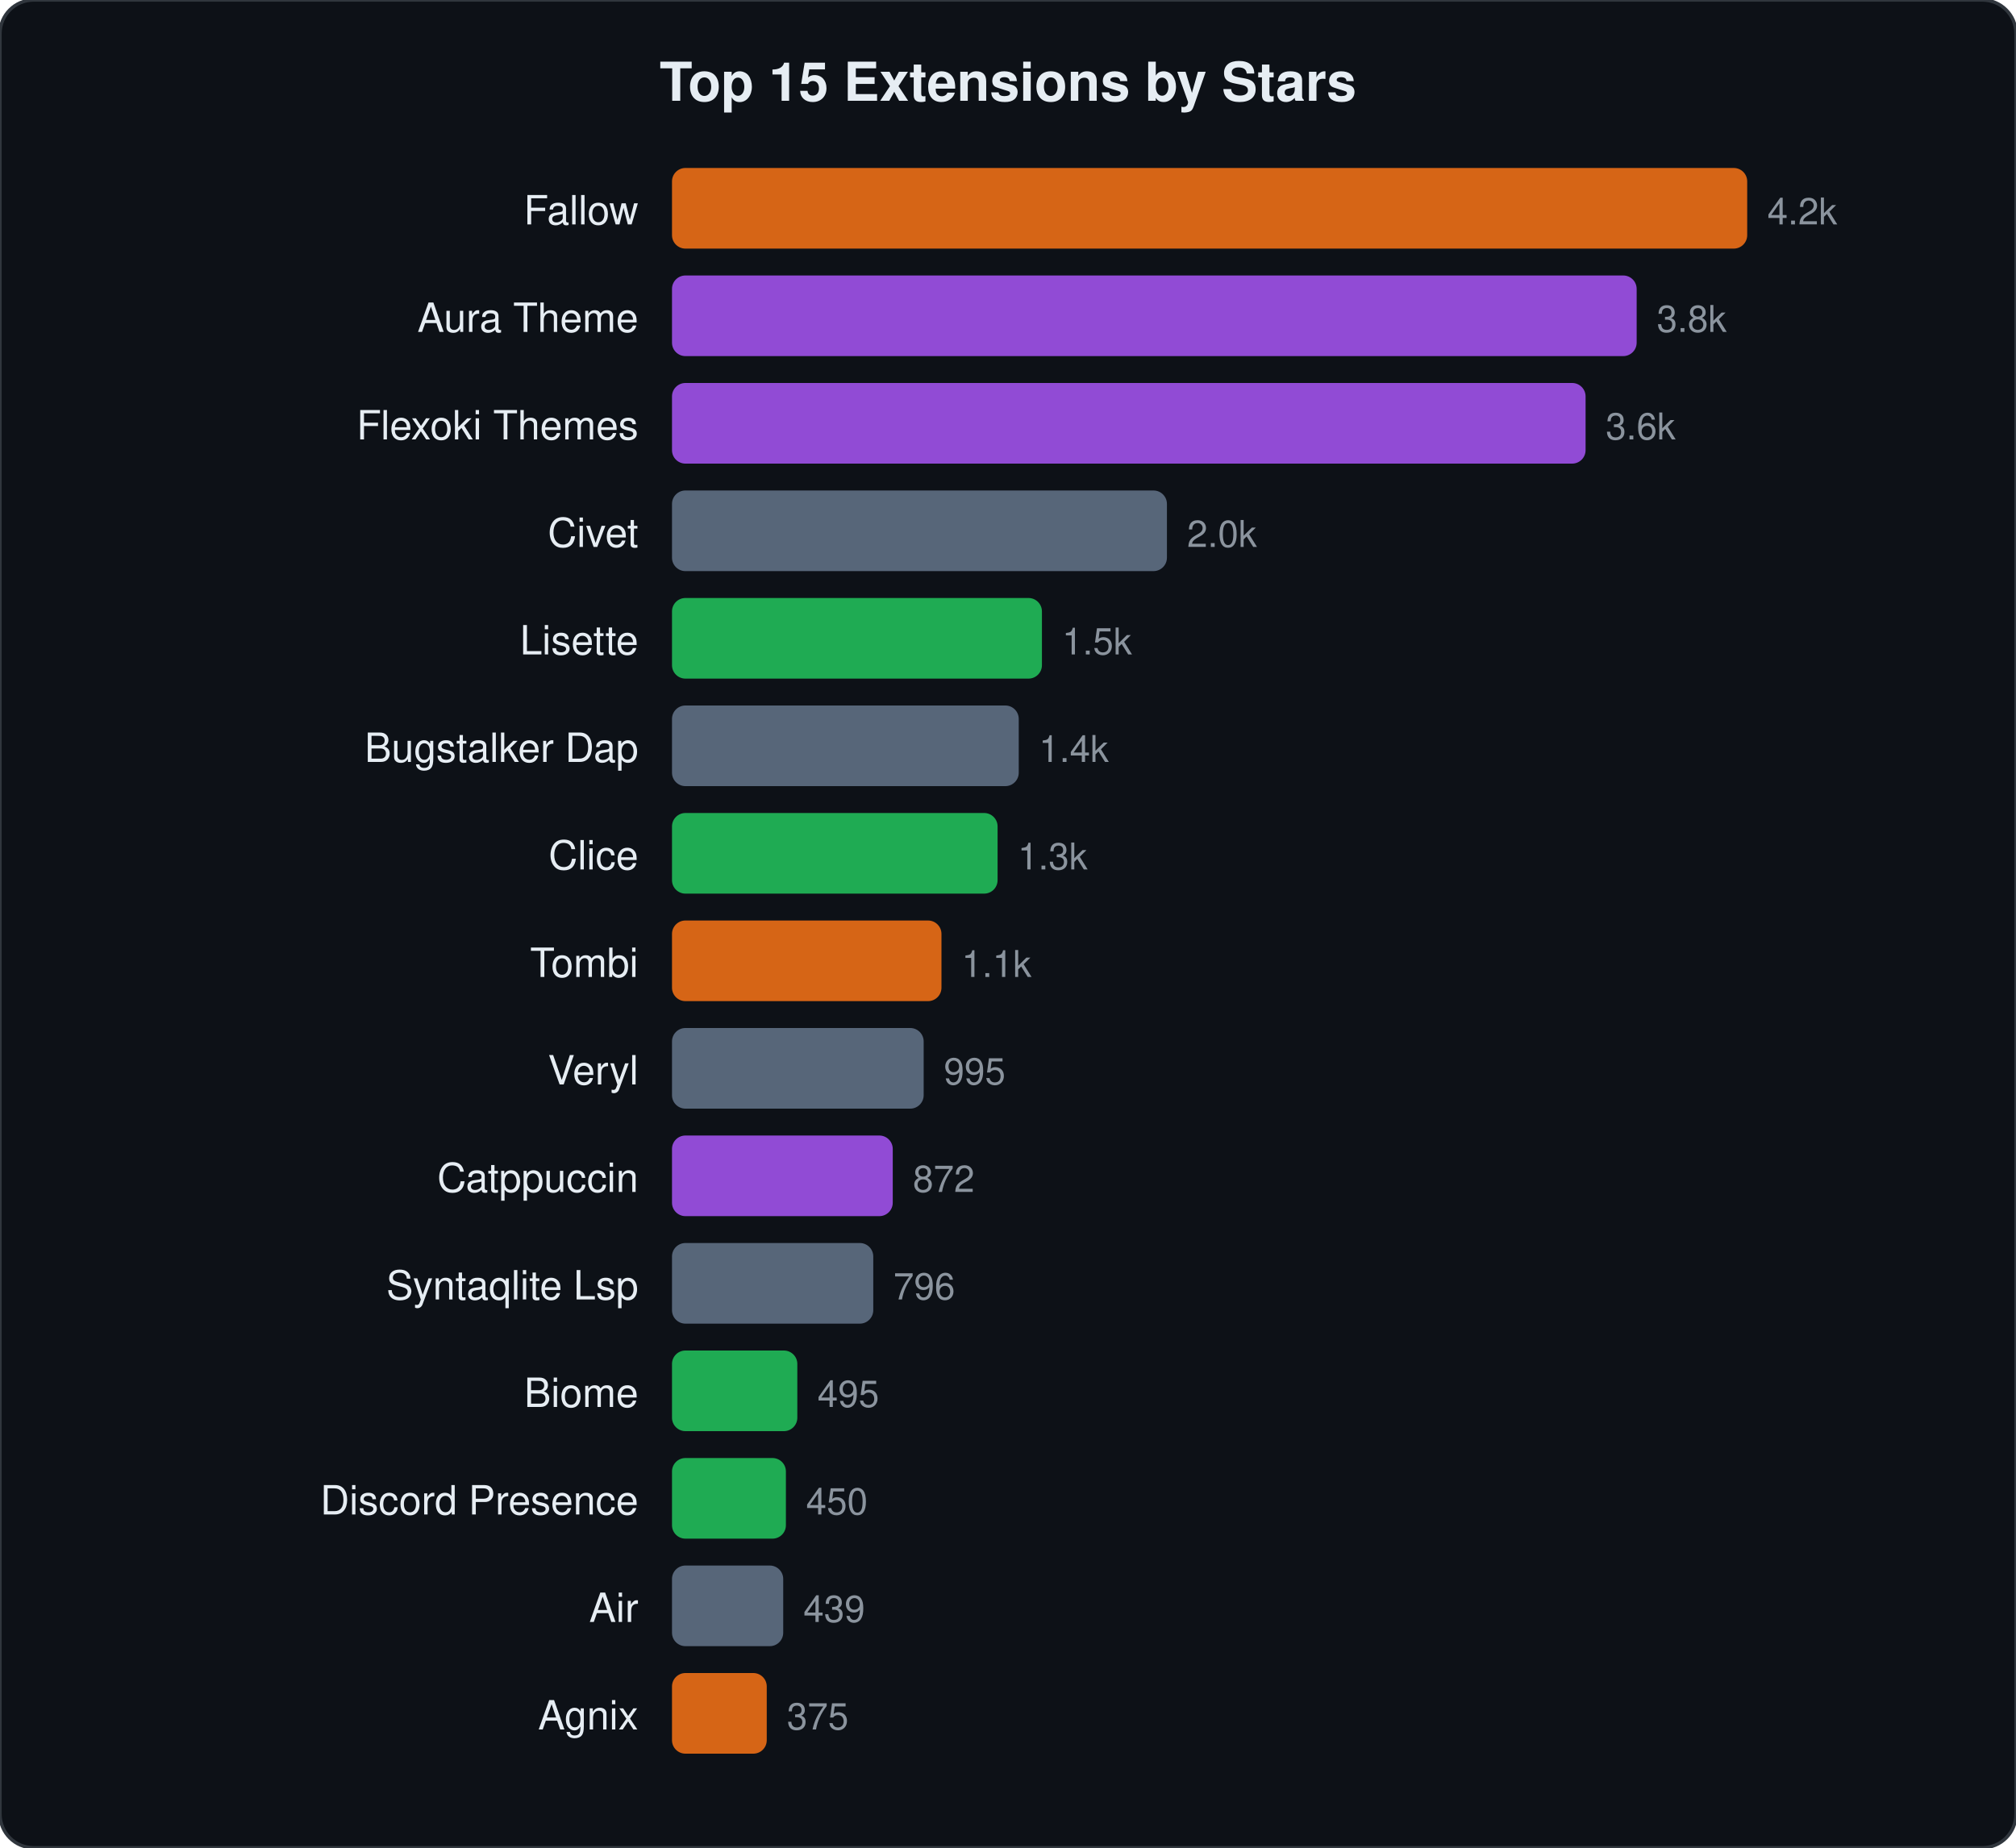
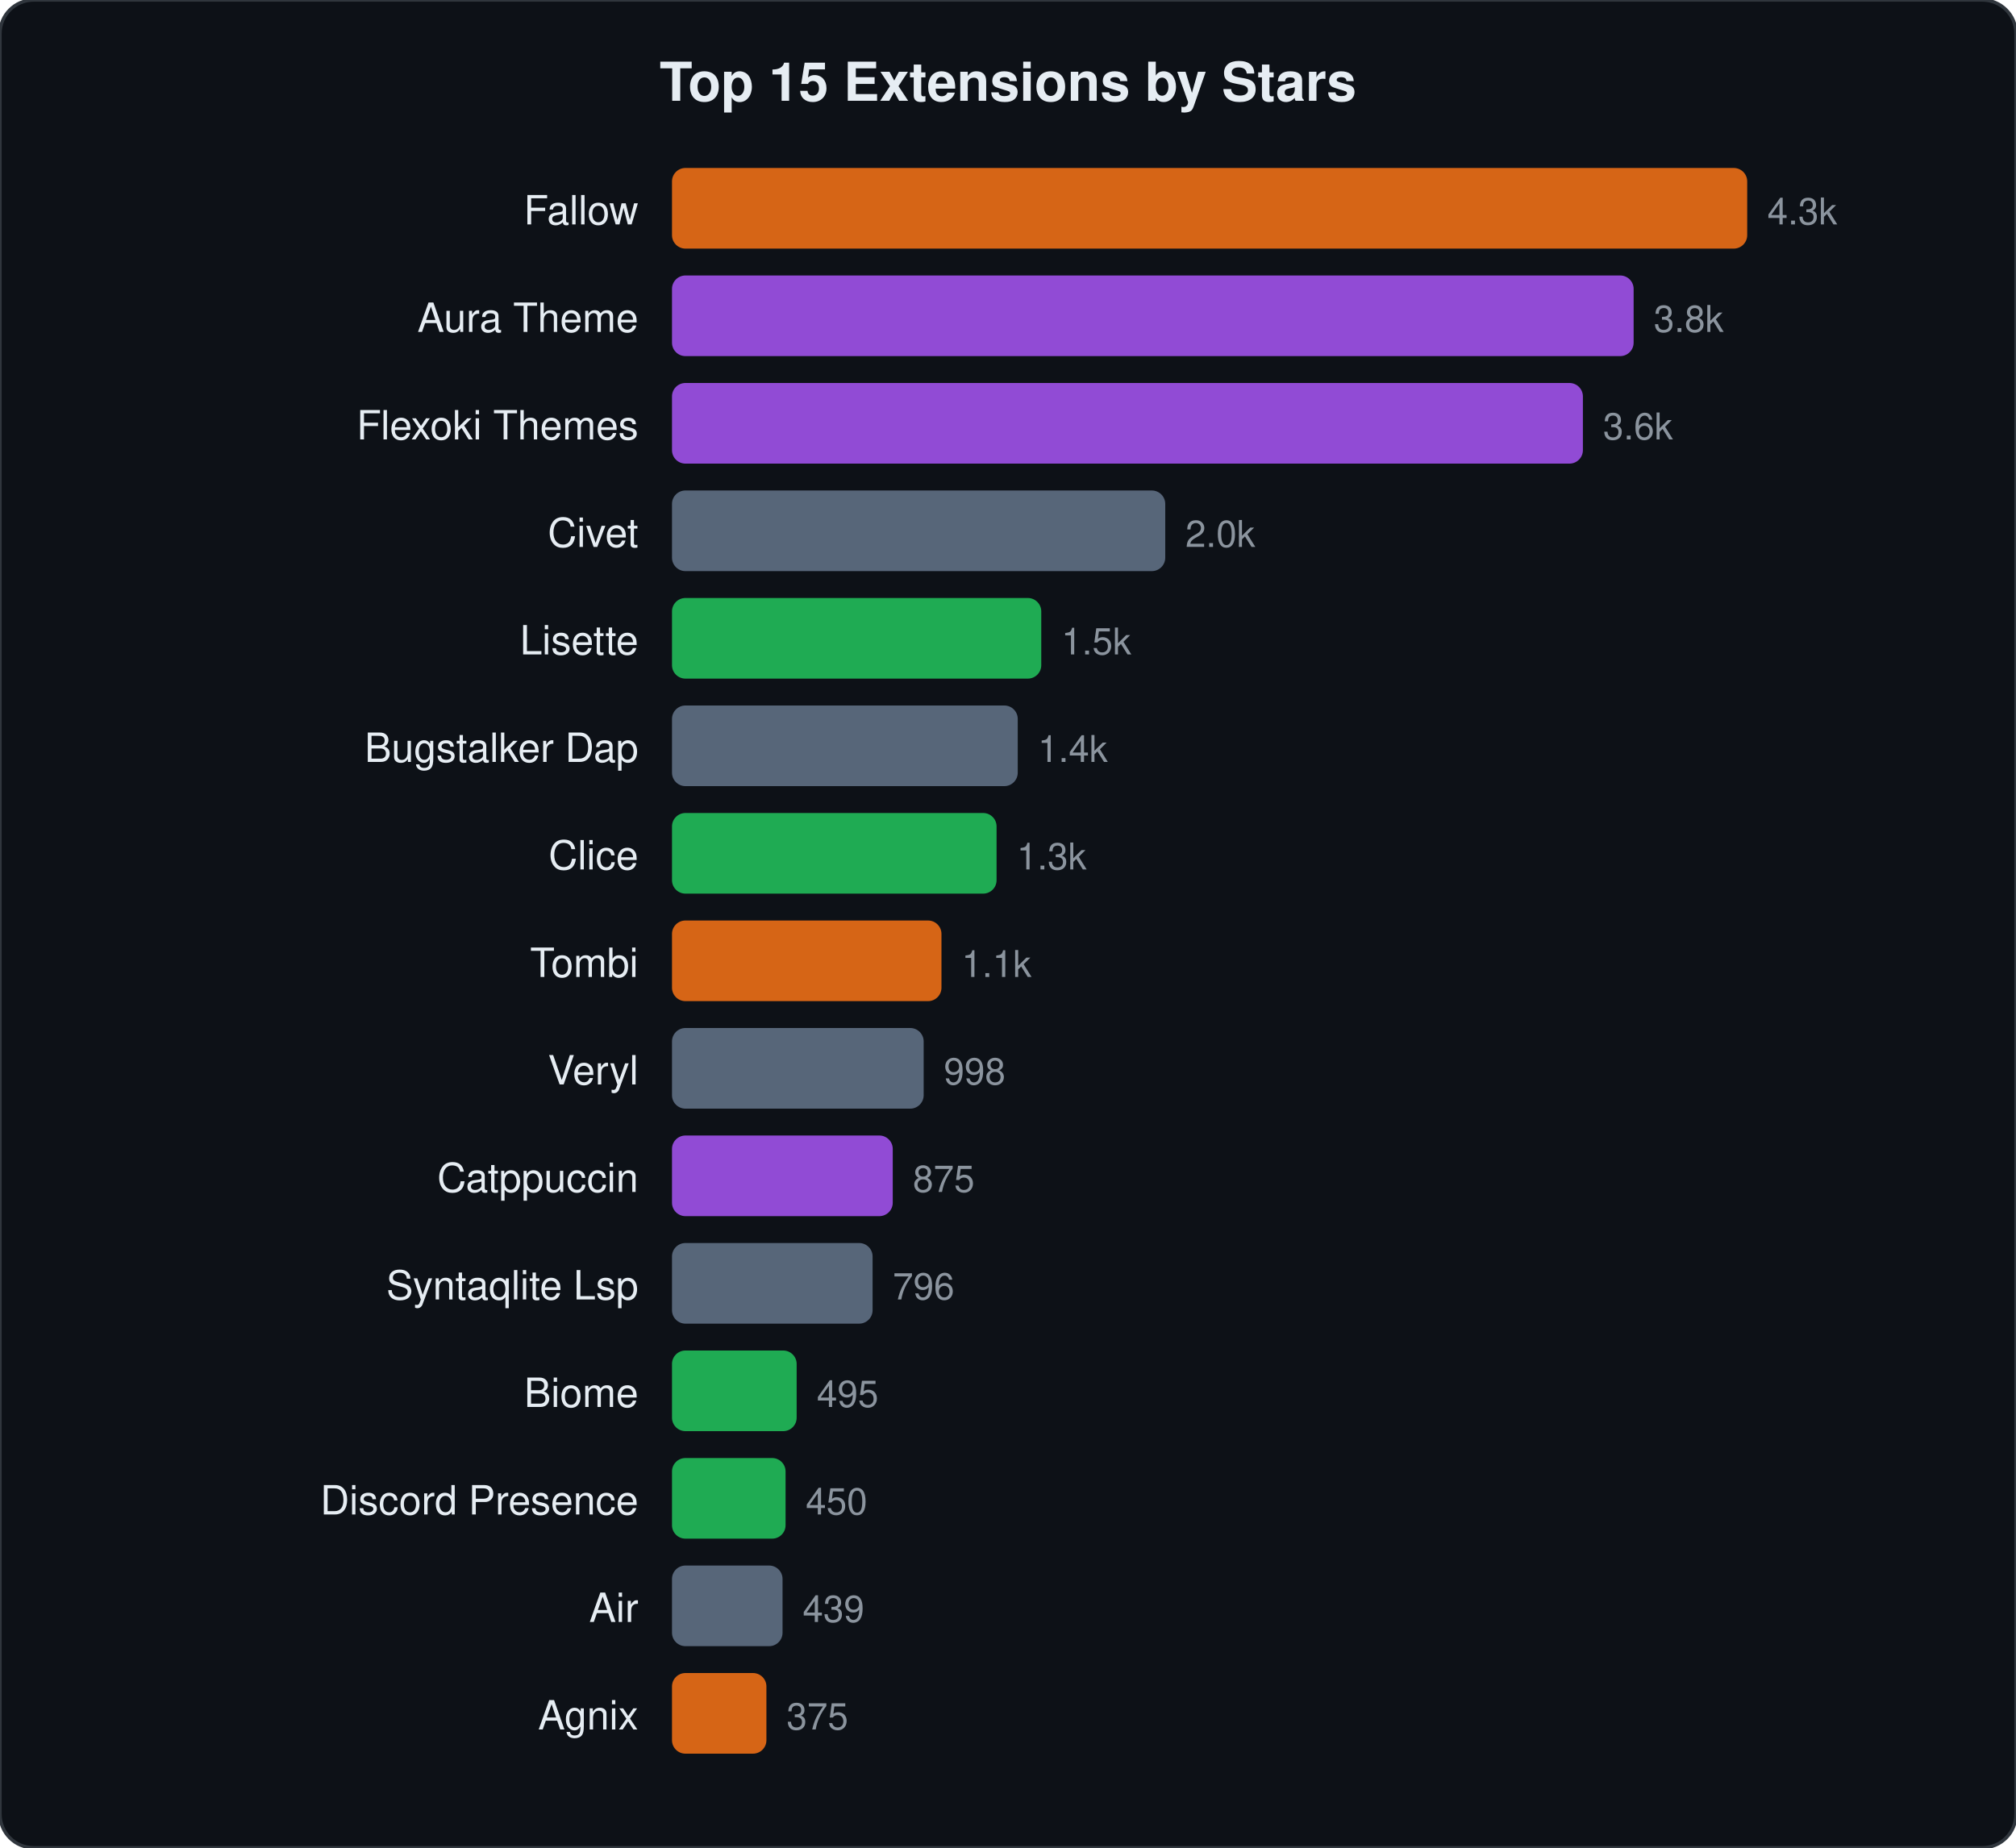
<svg xmlns="http://www.w3.org/2000/svg" viewBox="0 0 600 550" width="600" height="550">
  <style>text{font-family:-apple-system,BlinkMacSystemFont,"Segoe UI",Helvetica,Arial,sans-serif;fill:#e6edf3}.name{font-size:12px}.stars{font-size:11px;fill:#8b949e}.title{font-size:16px;font-weight:600}</style>
  <rect width="600" height="550" rx="10" fill="#0d1117" stroke="#30363d" stroke-width="1" />
  <text x="300" y="30" text-anchor="middle" class="title">Top 15 Extensions by Stars</text>
  <text x="190" y="66.8" text-anchor="end" class="name">Fallow</text>
  <rect x="200" y="50.0" width="320.0" height="24" rx="4" fill="#f97316" opacity="0.85" />
-   <text x="526.0" y="66.8" class="stars">4.2k</text>
+   <text x="526.0" y="66.8" class="stars">4.3k</text>
  <text x="190" y="98.8" text-anchor="end" class="name">Aura Theme</text>
-   <rect x="200" y="82.0" width="287.1" height="24" rx="4" fill="#a855f7" opacity="0.85" />
-   <text x="493.1" y="98.8" class="stars">3.8k</text>
+   <rect x="200" y="82.0" width="286.2" height="24" rx="4" fill="#a855f7" opacity="0.85" />
+   <text x="492.2" y="98.8" class="stars">3.8k</text>
  <text x="190" y="130.8" text-anchor="end" class="name">Flexoki Themes</text>
-   <rect x="200" y="114.0" width="271.9" height="24" rx="4" fill="#a855f7" opacity="0.85" />
-   <text x="477.9" y="130.8" class="stars">3.6k</text>
+   <rect x="200" y="114.0" width="271.1" height="24" rx="4" fill="#a855f7" opacity="0.85" />
+   <text x="477.1" y="130.8" class="stars">3.6k</text>
  <text x="190" y="162.8" text-anchor="end" class="name">Civet</text>
-   <rect x="200" y="146.0" width="147.3" height="24" rx="4" fill="#64748b" opacity="0.85" />
-   <text x="353.3" y="162.8" class="stars">2.0k</text>
+   <rect x="200" y="146.0" width="146.8" height="24" rx="4" fill="#64748b" opacity="0.85" />
+   <text x="352.8" y="162.8" class="stars">2.0k</text>
  <text x="190" y="194.8" text-anchor="end" class="name">Lisette</text>
-   <rect x="200" y="178.0" width="110.1" height="24" rx="4" fill="#22c55e" opacity="0.85" />
-   <text x="316.1" y="194.8" class="stars">1.5k</text>
+   <rect x="200" y="178.0" width="109.9" height="24" rx="4" fill="#22c55e" opacity="0.85" />
+   <text x="315.9" y="194.8" class="stars">1.5k</text>
  <text x="190" y="226.8" text-anchor="end" class="name">Bugstalker Dap</text>
-   <rect x="200" y="210.0" width="103.2" height="24" rx="4" fill="#64748b" opacity="0.85" />
-   <text x="309.2" y="226.8" class="stars">1.4k</text>
+   <rect x="200" y="210.0" width="102.9" height="24" rx="4" fill="#64748b" opacity="0.85" />
+   <text x="308.9" y="226.8" class="stars">1.4k</text>
  <text x="190" y="258.8" text-anchor="end" class="name">Clice</text>
-   <rect x="200" y="242.0" width="96.9" height="24" rx="4" fill="#22c55e" opacity="0.85" />
-   <text x="302.9" y="258.8" class="stars">1.3k</text>
+   <rect x="200" y="242.0" width="96.6" height="24" rx="4" fill="#22c55e" opacity="0.85" />
+   <text x="302.6" y="258.8" class="stars">1.3k</text>
  <text x="190" y="290.8" text-anchor="end" class="name">Tombi</text>
  <rect x="200" y="274.0" width="80.2" height="24" rx="4" fill="#f97316" opacity="0.85" />
  <text x="286.2" y="290.8" class="stars">1.1k</text>
  <text x="190" y="322.8" text-anchor="end" class="name">Veryl</text>
  <rect x="200" y="306.0" width="74.9" height="24" rx="4" fill="#64748b" opacity="0.85" />
-   <text x="280.9" y="322.8" class="stars">995</text>
+   <text x="280.9" y="322.8" class="stars">998</text>
  <text x="190" y="354.8" text-anchor="end" class="name">Catppuccin</text>
  <rect x="200" y="338.0" width="65.7" height="24" rx="4" fill="#a855f7" opacity="0.85" />
-   <text x="271.7" y="354.8" class="stars">872</text>
+   <text x="271.7" y="354.8" class="stars">875</text>
  <text x="190" y="386.8" text-anchor="end" class="name">Syntaqlite Lsp</text>
-   <rect x="200" y="370.0" width="59.9" height="24" rx="4" fill="#64748b" opacity="0.85" />
-   <text x="265.9" y="386.8" class="stars">796</text>
+   <rect x="200" y="370.0" width="59.7" height="24" rx="4" fill="#64748b" opacity="0.85" />
+   <text x="265.7" y="386.8" class="stars">796</text>
  <text x="190" y="418.8" text-anchor="end" class="name">Biome</text>
-   <rect x="200" y="402.0" width="37.3" height="24" rx="4" fill="#22c55e" opacity="0.85" />
-   <text x="243.3" y="418.8" class="stars">495</text>
+   <rect x="200" y="402.0" width="37.1" height="24" rx="4" fill="#22c55e" opacity="0.85" />
+   <text x="243.1" y="418.8" class="stars">495</text>
  <text x="190" y="450.8" text-anchor="end" class="name">Discord Presence</text>
-   <rect x="200" y="434.0" width="33.9" height="24" rx="4" fill="#22c55e" opacity="0.85" />
-   <text x="239.9" y="450.8" class="stars">450</text>
+   <rect x="200" y="434.0" width="33.8" height="24" rx="4" fill="#22c55e" opacity="0.85" />
+   <text x="239.8" y="450.8" class="stars">450</text>
  <text x="190" y="482.8" text-anchor="end" class="name">Air</text>
-   <rect x="200" y="466.0" width="33.1" height="24" rx="4" fill="#64748b" opacity="0.85" />
-   <text x="239.1" y="482.8" class="stars">439</text>
+   <rect x="200" y="466.0" width="32.9" height="24" rx="4" fill="#64748b" opacity="0.85" />
+   <text x="238.9" y="482.8" class="stars">439</text>
  <text x="190" y="514.8" text-anchor="end" class="name">Agnix</text>
-   <rect x="200" y="498.0" width="28.2" height="24" rx="4" fill="#f97316" opacity="0.85" />
-   <text x="234.2" y="514.8" class="stars">375</text>
+   <rect x="200" y="498.0" width="28.1" height="24" rx="4" fill="#f97316" opacity="0.85" />
+   <text x="234.1" y="514.8" class="stars">375</text>
</svg>
